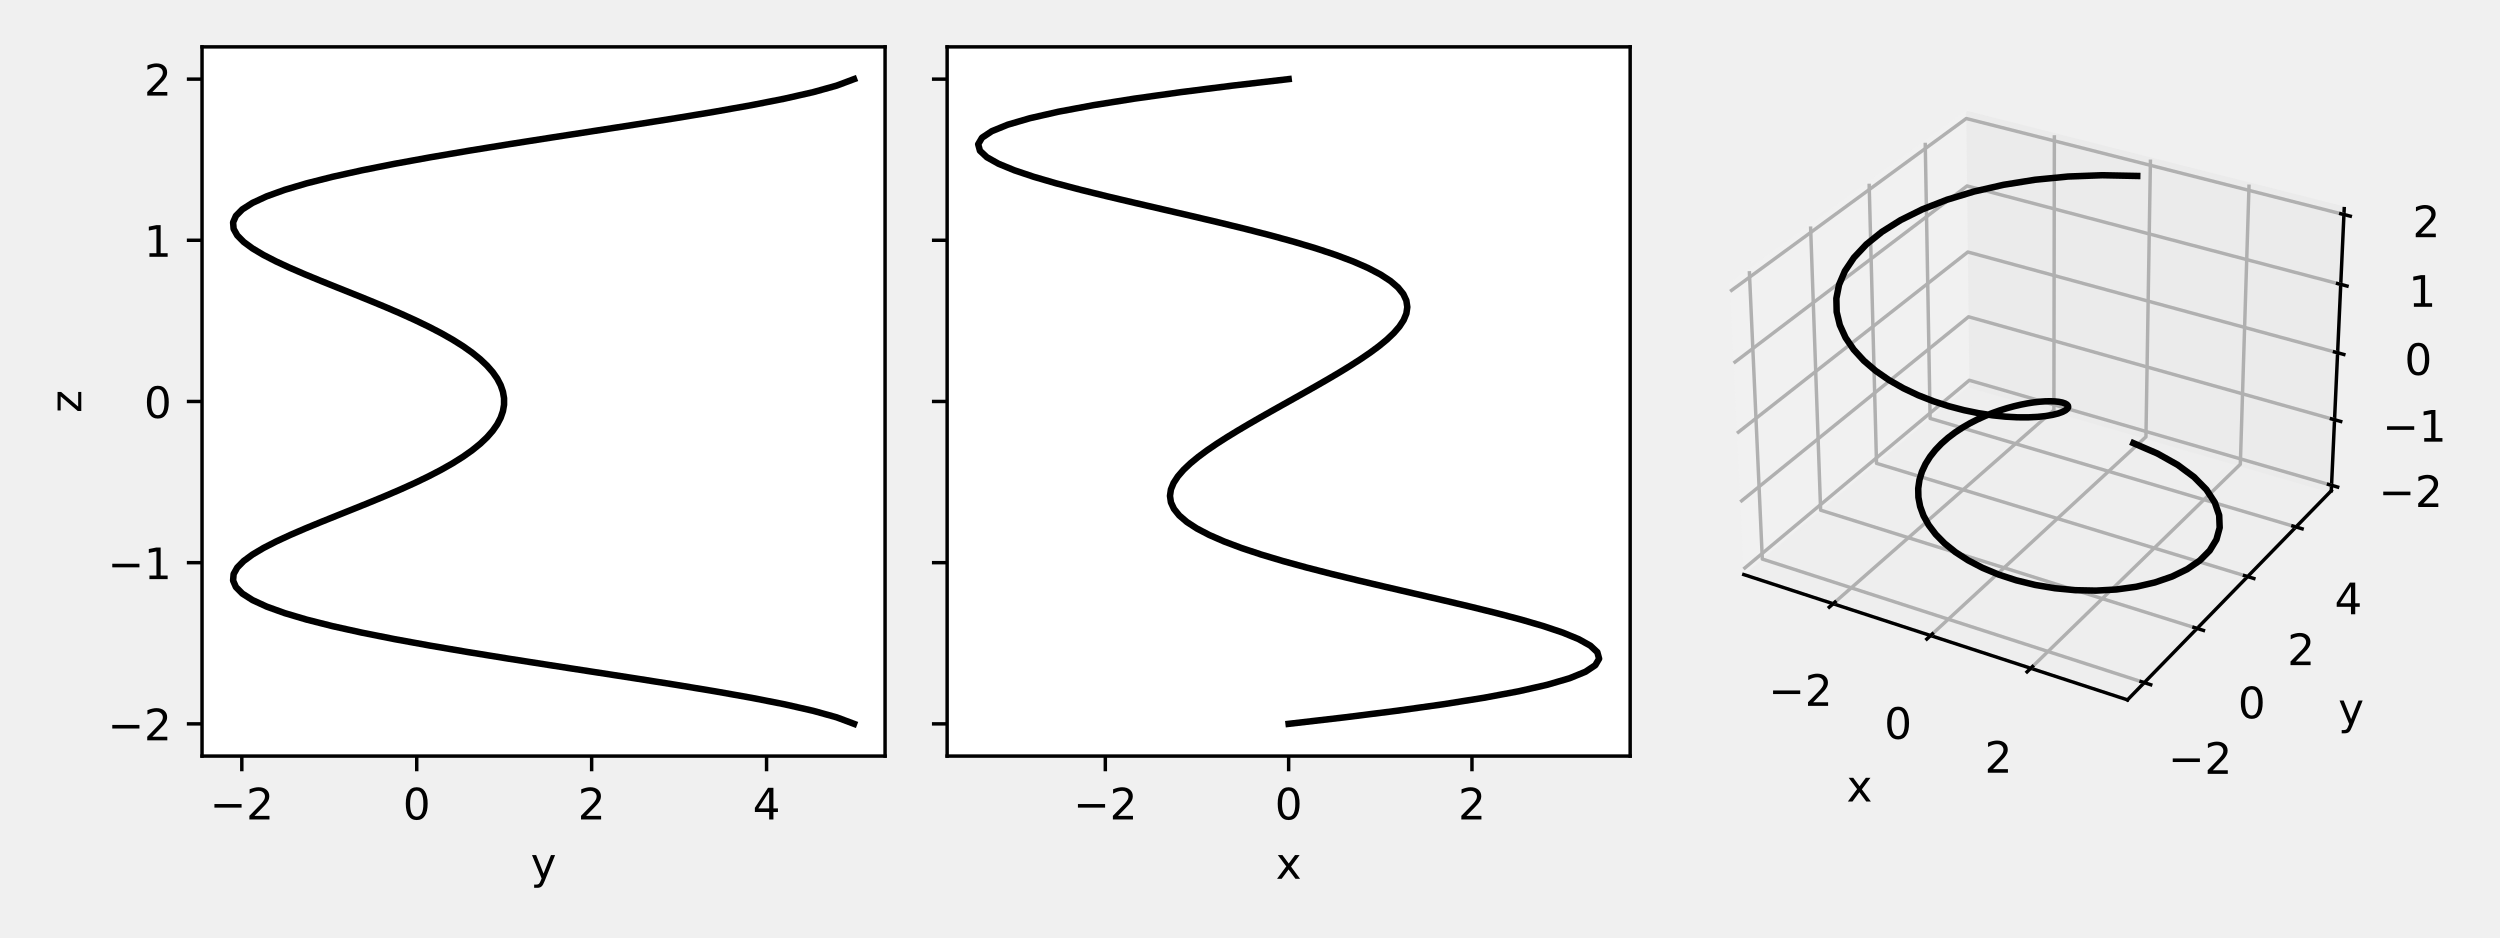
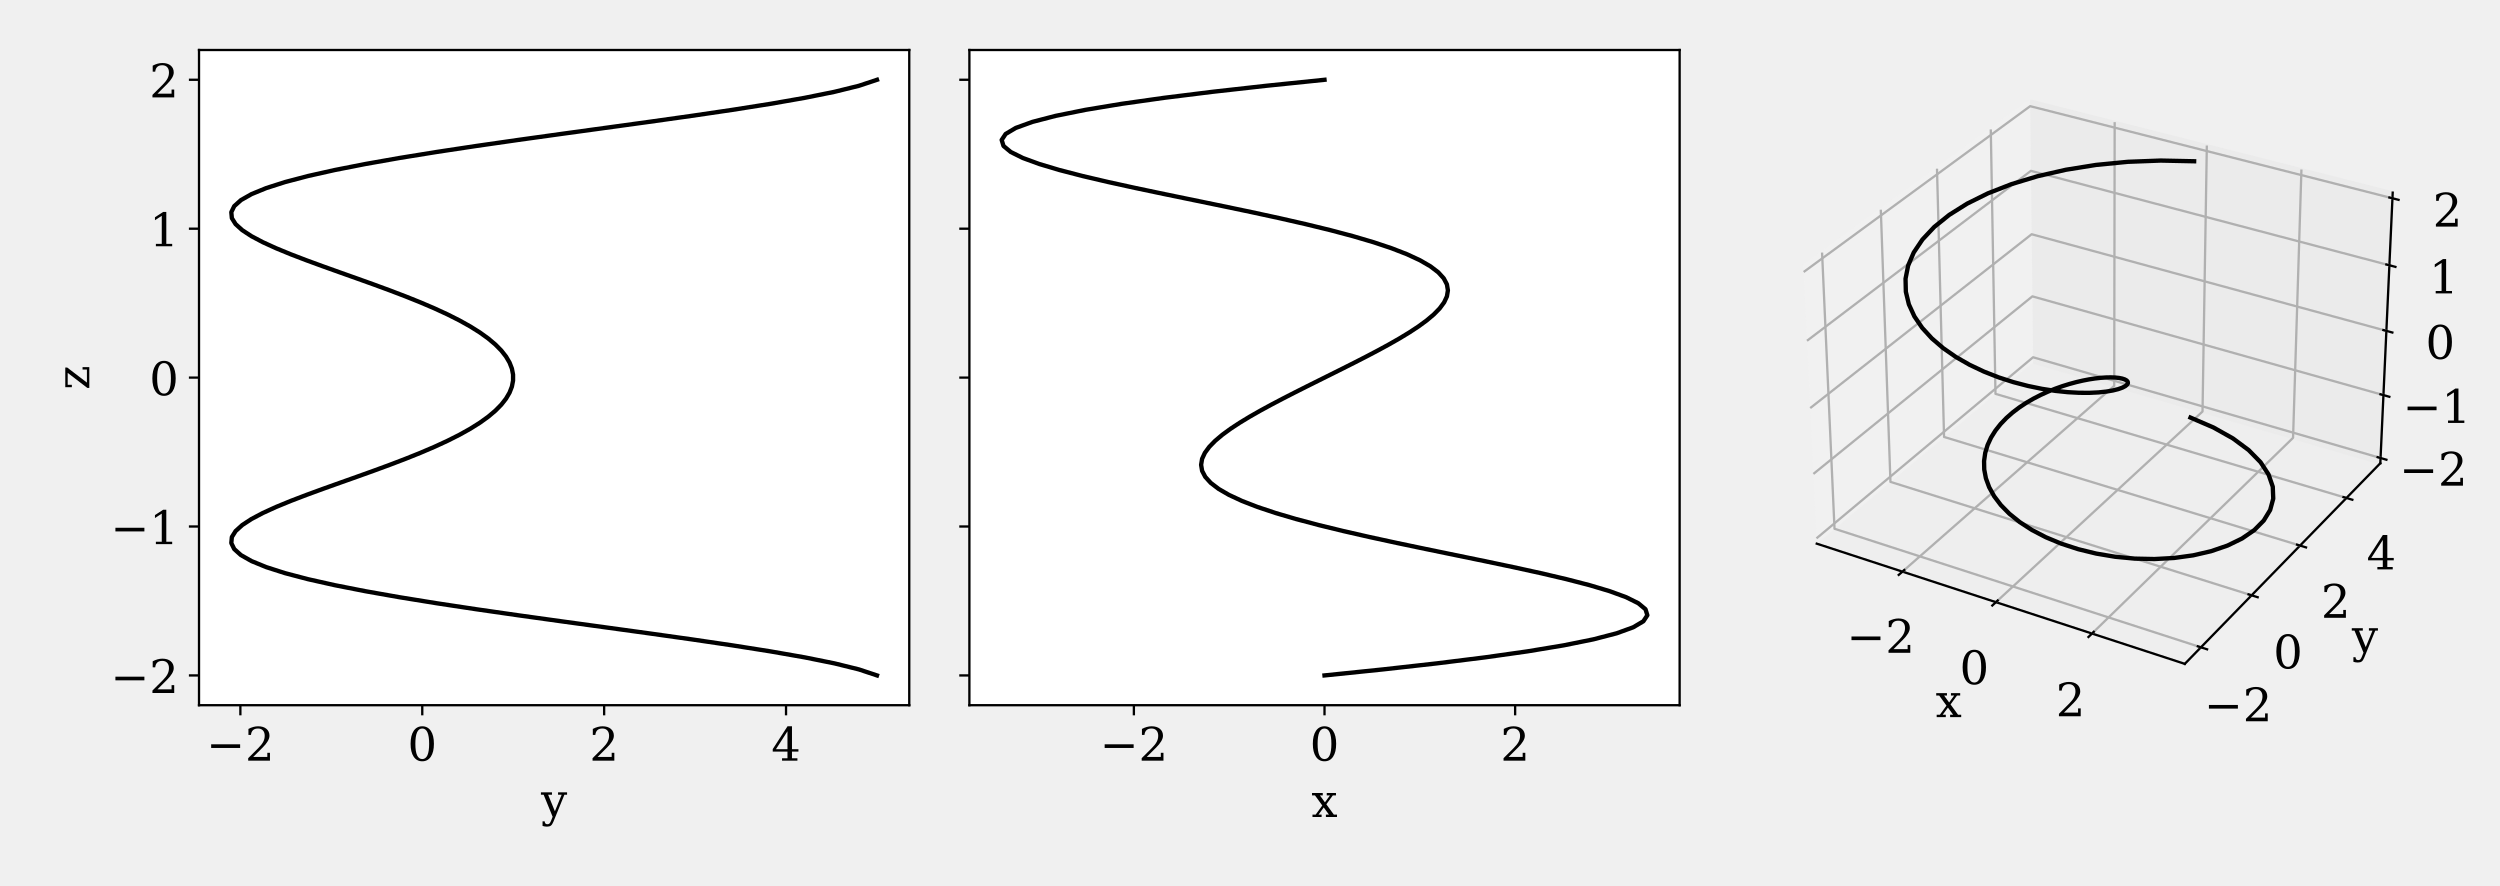
- <svg xmlns="http://www.w3.org/2000/svg" xmlns:xlink="http://www.w3.org/1999/xlink" width="576pt" height="216pt" viewBox="0 0 576 216" version="1.1">
+ <svg xmlns="http://www.w3.org/2000/svg" xmlns:xlink="http://www.w3.org/1999/xlink" height="306pt" version="1.1" viewBox="0 0 864 306" width="864pt">
  <defs>
-     <style type="text/css">*{stroke-linejoin: round; stroke-linecap: butt}</style>
+     <style type="text/css">*{stroke-linecap:butt;stroke-linejoin:round;}</style>
  </defs>
  <g id="figure_1">
    <g id="patch_1">
-       <path d="M 0 216  L 576 216  L 576 0  L 0 0  L 0 216  z " style="fill: none" />
+       <path d="M 0 306  L 864 306  L 864 0  L 0 0  z " style="fill:none;" />
    </g>
    <g id="axes_1">
      <g id="patch_2">
-         <path d="M 46.55 174.2  L 203.919 174.2  L 203.919 10.8  L 46.55 10.8  z " style="fill: #ffffff" />
+         <path d="M 68.78 243.72  L 314.24 243.72  L 314.24 17.28  L 68.78 17.28  z " style="fill:#ffffff;" />
      </g>
      <g id="line2d_1">
-         <path d="M 196.766 166.773  L 192.758 165.272  L 187.36 163.772  L 180.754 162.271  L 173.133 160.771  L 164.697 159.27  L 155.647 157.77  L 146.186 156.27  L 136.508 154.769  L 126.8 153.269  L 117.237 151.768  L 107.981 150.268  L 99.175 148.767  L 90.945 147.267  L 83.397 145.766  L 76.618 144.266  L 70.673 142.765  L 65.607 141.265  L 61.444 139.764  L 58.192 138.264  L 55.838 136.764  L 54.356 135.263  L 53.703 133.763  L 53.827 132.262  L 54.663 130.762  L 56.139 129.261  L 58.18 127.761  L 60.702 126.26  L 63.625 124.76  L 66.865 123.259  L 70.343 121.759  L 73.982 120.258  L 77.711 118.758  L 81.462 117.258  L 85.176 115.757  L 88.802 114.257  L 92.294 112.756  L 95.613 111.256  L 98.73 109.755  L 101.62 108.255  L 104.266 106.754  L 106.654 105.254  L 108.776 103.753  L 110.63 102.253  L 112.213 100.753  L 113.527 99.252  L 114.573 97.752  L 115.354 96.251  L 115.873 94.751  L 116.133 93.25  L 116.133 91.75  L 115.873 90.249  L 115.354 88.749  L 114.573 87.248  L 113.527 85.748  L 112.213 84.247  L 110.63 82.747  L 108.776 81.247  L 106.654 79.746  L 104.266 78.246  L 101.62 76.745  L 98.73 75.245  L 95.613 73.744  L 92.294 72.244  L 88.802 70.743  L 85.176 69.243  L 81.462 67.742  L 77.711 66.242  L 73.982 64.742  L 70.343 63.241  L 66.865 61.741  L 63.625 60.24  L 60.702 58.74  L 58.18 57.239  L 56.139 55.739  L 54.663 54.238  L 53.827 52.738  L 53.703 51.237  L 54.356 49.737  L 55.838 48.236  L 58.192 46.736  L 61.444 45.236  L 65.607 43.735  L 70.673 42.235  L 76.618 40.734  L 83.397 39.234  L 90.945 37.733  L 99.175 36.233  L 107.981 34.732  L 117.237 33.232  L 126.8 31.731  L 136.508 30.231  L 146.186 28.73  L 155.647 27.23  L 164.697 25.73  L 173.133 24.229  L 180.754 22.729  L 187.36 21.228  L 192.758 19.728  L 196.766 18.227  " clip-path="url(#p7dccae5127)" style="fill: none; stroke: #000000; stroke-width: 1.5; stroke-linecap: square" />
+         <path clip-path="url(#pc901265fd2)" d="M 303.083 233.427  L 296.831 231.348  L 288.411 229.269  L 278.107 227.189  L 266.221 225.11  L 253.062 223.031  L 238.947 220.951  L 224.189 218.872  L 209.093 216.793  L 193.951 214.713  L 179.036 212.634  L 164.598 210.555  L 150.862 208.475  L 138.026 206.396  L 126.254 204.317  L 115.68 202.237  L 106.407 200.158  L 98.505 198.079  L 92.012 195.999  L 86.939 193.92  L 83.267 191.84  L 80.955 189.761  L 79.937 187.682  L 80.13 185.602  L 81.434 183.523  L 83.737 181.444  L 86.919 179.364  L 90.854 177.285  L 95.413 175.206  L 100.467 173.126  L 105.892 171.047  L 111.568 168.968  L 117.383 166.888  L 123.234 164.809  L 129.029 162.73  L 134.684 160.65  L 140.13 158.571  L 145.308 156.492  L 150.169 154.412  L 154.677 152.333  L 158.803 150.254  L 162.528 148.174  L 165.839 146.095  L 168.73 144.016  L 171.199 141.936  L 173.248 139.857  L 174.88 137.778  L 176.099 135.698  L 176.909 133.619  L 177.313 131.54  L 177.313 129.46  L 176.909 127.381  L 176.099 125.302  L 174.88 123.222  L 173.248 121.143  L 171.199 119.064  L 168.73 116.984  L 165.839 114.905  L 162.528 112.826  L 158.803 110.746  L 154.677 108.667  L 150.169 106.588  L 145.308 104.508  L 140.13 102.429  L 134.684 100.35  L 129.029 98.27  L 123.234 96.191  L 117.383 94.112  L 111.568 92.032  L 105.892 89.953  L 100.467 87.874  L 95.413 85.794  L 90.854 83.715  L 86.919 81.636  L 83.737 79.556  L 81.434 77.477  L 80.13 75.398  L 79.937 73.318  L 80.955 71.239  L 83.267 69.16  L 86.939 67.08  L 92.012 65.001  L 98.505 62.921  L 106.407 60.842  L 115.68 58.763  L 126.254 56.683  L 138.026 54.604  L 150.862 52.525  L 164.598 50.445  L 179.036 48.366  L 193.951 46.287  L 209.093 44.207  L 224.189 42.128  L 238.947 40.049  L 253.062 37.969  L 266.221 35.89  L 278.107 33.811  L 288.411 31.731  L 296.831 29.652  L 303.083 27.573  " style="fill:none;stroke:#000000;stroke-linecap:square;stroke-width:1.5;" />
      </g>
      <g id="matplotlib.axis_1">
        <g id="xtick_1">
          <g id="line2d_2">
            <defs>
-               <path id="m8e18925210" d="M 0 0  L 0 3.5  " style="stroke: #000000; stroke-width: 0.8" />
+               <path d="M 0 0  L 0 3.5  " id="me81bb137e7" style="stroke:#000000;stroke-width:0.8;" />
            </defs>
            <g>
-               <use xlink:href="#m8e18925210" x="55.714" y="174.2" style="stroke: #000000; stroke-width: 0.8" />
+               <use style="stroke:#000000;stroke-width:0.8;" x="83.074" xlink:href="#me81bb137e7" y="243.72" />
            </g>
          </g>
          <g id="text_1">
-             <g transform="translate(48.34318 188.7984)scale(0.1 -0.1)">
+             <g transform="translate(71.28043 262.8775)scale(0.16 -0.16)">
              <defs>
-                 <path id="DejaVuSans-2212" d="M 678 2272  L 4684 2272  L 4684 1741  L 678 1741  L 678 2272  z " transform="scale(0.015625)" />
-                 <path id="DejaVuSans-32" d="M 1228 531  L 3431 531  L 3431 0  L 469 0  L 469 531  Q 828 903 1448 1529  Q 2069 2156 2228 2338  Q 2531 2678 2651 2914  Q 2772 3150 2772 3378  Q 2772 3750 2511 3984  Q 2250 4219 1831 4219  Q 1534 4219 1204 4116  Q 875 4013 500 3803  L 500 4441  Q 881 4594 1212 4672  Q 1544 4750 1819 4750  Q 2544 4750 2975 4387  Q 3406 4025 3406 3419  Q 3406 3131 3298 2873  Q 3191 2616 2906 2266  Q 2828 2175 2409 1742  Q 1991 1309 1228 531  z " transform="scale(0.015625)" />
+                 <path d="M 678 2259  L 4684 2259  L 4684 1753  L 678 1753  L 678 2259  z " id="DejaVuSerif-2212" transform="scale(0.015625)" />
+                 <path d="M 819 3553  L 469 3553  L 469 4384  Q 803 4563 1142 4656  Q 1481 4750 1806 4750  Q 2534 4750 2956 4397  Q 3378 4044 3378 3438  Q 3378 2753 2422 1800  Q 2347 1728 2309 1691  L 1131 513  L 3078 513  L 3078 1088  L 3444 1088  L 3444 0  L 434 0  L 434 341  L 1850 1753  Q 2319 2222 2519 2614  Q 2719 3006 2719 3438  Q 2719 3909 2473 4175  Q 2228 4441 1797 4441  Q 1350 4441 1106 4219  Q 863 3997 819 3553  z " id="DejaVuSerif-32" transform="scale(0.015625)" />
              </defs>
-               <use xlink:href="#DejaVuSans-2212" />
-               <use xlink:href="#DejaVuSans-32" x="83.789" />
+               <use xlink:href="#DejaVuSerif-2212" />
+               <use x="83.789" xlink:href="#DejaVuSerif-32" />
            </g>
          </g>
        </g>
        <g id="xtick_2">
          <g id="line2d_3">
            <g>
-               <use xlink:href="#m8e18925210" x="96.015" y="174.2" style="stroke: #000000; stroke-width: 0.8" />
+               <use style="stroke:#000000;stroke-width:0.8;" x="145.934" xlink:href="#me81bb137e7" y="243.72" />
            </g>
          </g>
          <g id="text_2">
-             <g transform="translate(92.83347 188.7984)scale(0.1 -0.1)">
+             <g transform="translate(140.8438 262.8775)scale(0.16 -0.16)">
              <defs>
-                 <path id="DejaVuSans-30" d="M 2034 4250  Q 1547 4250 1301 3770  Q 1056 3291 1056 2328  Q 1056 1369 1301 889  Q 1547 409 2034 409  Q 2525 409 2770 889  Q 3016 1369 3016 2328  Q 3016 3291 2770 3770  Q 2525 4250 2034 4250  z M 2034 4750  Q 2819 4750 3233 4129  Q 3647 3509 3647 2328  Q 3647 1150 3233 529  Q 2819 -91 2034 -91  Q 1250 -91 836 529  Q 422 1150 422 2328  Q 422 3509 836 4129  Q 1250 4750 2034 4750  z " transform="scale(0.015625)" />
+                 <path d="M 2034 219  Q 2513 219 2750 744  Q 2988 1269 2988 2328  Q 2988 3391 2750 3916  Q 2513 4441 2034 4441  Q 1556 4441 1318 3916  Q 1081 3391 1081 2328  Q 1081 1269 1318 744  Q 1556 219 2034 219  z M 2034 -91  Q 1275 -91 848 546  Q 422 1184 422 2328  Q 422 3475 848 4112  Q 1275 4750 2034 4750  Q 2797 4750 3222 4112  Q 3647 3475 3647 2328  Q 3647 1184 3222 546  Q 2797 -91 2034 -91  z " id="DejaVuSerif-30" transform="scale(0.015625)" />
              </defs>
-               <use xlink:href="#DejaVuSans-30" />
+               <use xlink:href="#DejaVuSerif-30" />
            </g>
          </g>
        </g>
        <g id="xtick_3">
          <g id="line2d_4">
            <g>
-               <use xlink:href="#m8e18925210" x="136.315" y="174.2" style="stroke: #000000; stroke-width: 0.8" />
+               <use style="stroke:#000000;stroke-width:0.8;" x="208.793" xlink:href="#me81bb137e7" y="243.72" />
            </g>
          </g>
          <g id="text_3">
-             <g transform="translate(133.1339 188.7984)scale(0.1 -0.1)">
-               <use xlink:href="#DejaVuSans-32" />
+             <g transform="translate(203.7034 262.8775)scale(0.16 -0.16)">
+               <use xlink:href="#DejaVuSerif-32" />
            </g>
          </g>
        </g>
        <g id="xtick_4">
          <g id="line2d_5">
            <g>
-               <use xlink:href="#m8e18925210" x="176.616" y="174.2" style="stroke: #000000; stroke-width: 0.8" />
+               <use style="stroke:#000000;stroke-width:0.8;" x="271.653" xlink:href="#me81bb137e7" y="243.72" />
            </g>
          </g>
          <g id="text_4">
-             <g transform="translate(173.4344 188.7984)scale(0.1 -0.1)">
+             <g transform="translate(266.5629 262.8775)scale(0.16 -0.16)">
              <defs>
-                 <path id="DejaVuSans-34" d="M 2419 4116  L 825 1625  L 2419 1625  L 2419 4116  z M 2253 4666  L 3047 4666  L 3047 1625  L 3713 1625  L 3713 1100  L 3047 1100  L 3047 0  L 2419 0  L 2419 1100  L 313 1100  L 313 1709  L 2253 4666  z " transform="scale(0.015625)" />
+                 <path d="M 2234 1581  L 2234 4063  L 641 1581  L 2234 1581  z M 3609 0  L 1484 0  L 1484 331  L 2234 331  L 2234 1247  L 197 1247  L 197 1588  L 2241 4750  L 2859 4750  L 2859 1581  L 3750 1581  L 3750 1247  L 2859 1247  L 2859 331  L 3609 331  L 3609 0  z " id="DejaVuSerif-34" transform="scale(0.015625)" />
              </defs>
-               <use xlink:href="#DejaVuSans-34" />
+               <use xlink:href="#DejaVuSerif-34" />
            </g>
          </g>
        </g>
        <g id="text_5">
-           <g transform="translate(122.2751 202.4766)scale(0.1 -0.1)">
+           <g transform="translate(186.99 282.135)scale(0.16 -0.16)">
            <defs>
-               <path id="DejaVuSans-79" d="M 2059 -325  Q 1816 -950 1584 -1140  Q 1353 -1331 966 -1331  L 506 -1331  L 506 -850  L 844 -850  Q 1081 -850 1212 -737  Q 1344 -625 1503 -206  L 1606 56  L 191 3500  L 800 3500  L 1894 763  L 2988 3500  L 3597 3500  L 2059 -325  z " transform="scale(0.015625)" />
+               <path d="M 1381 -609  L 1600 -56  L 359 2988  L -19 2988  L -19 3322  L 1509 3322  L 1509 2988  L 978 2988  L 1913 703  L 2847 2988  L 2350 2988  L 2350 3322  L 3597 3322  L 3597 2988  L 3225 2988  L 1703 -750  Q 1547 -1138 1356 -1280  Q 1166 -1422 819 -1422  Q 672 -1422 517 -1397  Q 363 -1372 206 -1325  L 206 -691  L 500 -691  Q 519 -903 608 -995  Q 697 -1088 884 -1088  Q 1056 -1088 1161 -992  Q 1266 -897 1381 -609  z " id="DejaVuSerif-79" transform="scale(0.015625)" />
            </defs>
-             <use xlink:href="#DejaVuSans-79" />
+             <use xlink:href="#DejaVuSerif-79" />
          </g>
        </g>
      </g>
      <g id="matplotlib.axis_2">
        <g id="ytick_1">
          <g id="line2d_6">
            <defs>
-               <path id="m4cf9484a4c" d="M 0 0  L -3.5 0  " style="stroke: #000000; stroke-width: 0.8" />
+               <path d="M 0 0  L -3.5 0  " id="m9a6c129815" style="stroke:#000000;stroke-width:0.8;" />
            </defs>
            <g>
-               <use xlink:href="#m4cf9484a4c" x="46.55" y="166.773" style="stroke: #000000; stroke-width: 0.8" />
+               <use style="stroke:#000000;stroke-width:0.8;" x="68.78" xlink:href="#m9a6c129815" y="233.427" />
            </g>
          </g>
          <g id="text_6">
-             <g transform="translate(24.80781 170.5719)scale(0.1 -0.1)">
-               <use xlink:href="#DejaVuSans-2212" />
-               <use xlink:href="#DejaVuSans-32" x="83.789" />
+             <g transform="translate(38.1925 239.506)scale(0.16 -0.16)">
+               <use xlink:href="#DejaVuSerif-2212" />
+               <use x="83.789" xlink:href="#DejaVuSerif-32" />
            </g>
          </g>
        </g>
        <g id="ytick_2">
          <g id="line2d_7">
            <g>
-               <use xlink:href="#m4cf9484a4c" x="46.55" y="129.636" style="stroke: #000000; stroke-width: 0.8" />
+               <use style="stroke:#000000;stroke-width:0.8;" x="68.78" xlink:href="#m9a6c129815" y="181.964" />
            </g>
          </g>
          <g id="text_7">
-             <g transform="translate(24.80781 133.4356)scale(0.1 -0.1)">
+             <g transform="translate(38.1925 188.0424)scale(0.16 -0.16)">
              <defs>
-                 <path id="DejaVuSans-31" d="M 794 531  L 1825 531  L 1825 4091  L 703 3866  L 703 4441  L 1819 4666  L 2450 4666  L 2450 531  L 3481 531  L 3481 0  L 794 0  L 794 531  z " transform="scale(0.015625)" />
+                 <path d="M 909 0  L 909 331  L 1722 331  L 1722 4213  L 781 3603  L 781 4013  L 1919 4750  L 2350 4750  L 2350 331  L 3163 331  L 3163 0  L 909 0  z " id="DejaVuSerif-31" transform="scale(0.015625)" />
              </defs>
-               <use xlink:href="#DejaVuSans-2212" />
-               <use xlink:href="#DejaVuSans-31" x="83.789" />
+               <use xlink:href="#DejaVuSerif-2212" />
+               <use x="83.789" xlink:href="#DejaVuSerif-31" />
            </g>
          </g>
        </g>
        <g id="ytick_3">
          <g id="line2d_8">
            <g>
-               <use xlink:href="#m4cf9484a4c" x="46.55" y="92.5" style="stroke: #000000; stroke-width: 0.8" />
+               <use style="stroke:#000000;stroke-width:0.8;" x="68.78" xlink:href="#m9a6c129815" y="130.5" />
            </g>
          </g>
          <g id="text_8">
-             <g transform="translate(33.1875 96.29922)scale(0.1 -0.1)">
-               <use xlink:href="#DejaVuSans-30" />
+             <g transform="translate(51.6 136.5788)scale(0.16 -0.16)">
+               <use xlink:href="#DejaVuSerif-30" />
            </g>
          </g>
        </g>
        <g id="ytick_4">
          <g id="line2d_9">
            <g>
-               <use xlink:href="#m4cf9484a4c" x="46.55" y="55.364" style="stroke: #000000; stroke-width: 0.8" />
+               <use style="stroke:#000000;stroke-width:0.8;" x="68.78" xlink:href="#m9a6c129815" y="79.036" />
            </g>
          </g>
          <g id="text_9">
-             <g transform="translate(33.1875 59.16286)scale(0.1 -0.1)">
-               <use xlink:href="#DejaVuSans-31" />
+             <g transform="translate(51.6 85.11511)scale(0.16 -0.16)">
+               <use xlink:href="#DejaVuSerif-31" />
            </g>
          </g>
        </g>
        <g id="ytick_5">
          <g id="line2d_10">
            <g>
-               <use xlink:href="#m4cf9484a4c" x="46.55" y="18.227" style="stroke: #000000; stroke-width: 0.8" />
+               <use style="stroke:#000000;stroke-width:0.8;" x="68.78" xlink:href="#m9a6c129815" y="27.573" />
            </g>
          </g>
          <g id="text_10">
-             <g transform="translate(33.1875 22.02649)scale(0.1 -0.1)">
-               <use xlink:href="#DejaVuSans-32" />
+             <g transform="translate(51.6 33.65148)scale(0.16 -0.16)">
+               <use xlink:href="#DejaVuSerif-32" />
            </g>
          </g>
        </g>
        <g id="text_11">
-           <g transform="translate(18.72812 95.12422)rotate(-90)scale(0.1 -0.1)">
+           <g transform="translate(30.865 134.715)rotate(-90)scale(0.16 -0.16)">
            <defs>
-               <path id="DejaVuSans-7a" d="M 353 3500  L 3084 3500  L 3084 2975  L 922 459  L 3084 459  L 3084 0  L 275 0  L 275 525  L 2438 3041  L 353 3041  L 353 3500  z " transform="scale(0.015625)" />
+               <path d="M 256 0  L 256 269  L 2338 2988  L 691 2988  L 691 2413  L 359 2413  L 359 3322  L 3078 3322  L 3078 3053  L 997 331  L 2803 331  L 2803 934  L 3138 934  L 3138 0  L 256 0  z " id="DejaVuSerif-7a" transform="scale(0.015625)" />
            </defs>
-             <use xlink:href="#DejaVuSans-7a" />
+             <use xlink:href="#DejaVuSerif-7a" />
          </g>
        </g>
      </g>
      <g id="patch_3">
-         <path d="M 46.55 174.2  L 46.55 10.8  " style="fill: none; stroke: #000000; stroke-width: 0.8; stroke-linejoin: miter; stroke-linecap: square" />
+         <path d="M 68.78 243.72  L 68.78 17.28  " style="fill:none;stroke:#000000;stroke-linecap:square;stroke-linejoin:miter;stroke-width:0.8;" />
      </g>
      <g id="patch_4">
-         <path d="M 203.919 174.2  L 203.919 10.8  " style="fill: none; stroke: #000000; stroke-width: 0.8; stroke-linejoin: miter; stroke-linecap: square" />
+         <path d="M 314.24 243.72  L 314.24 17.28  " style="fill:none;stroke:#000000;stroke-linecap:square;stroke-linejoin:miter;stroke-width:0.8;" />
      </g>
      <g id="patch_5">
-         <path d="M 46.55 174.2  L 203.919 174.2  " style="fill: none; stroke: #000000; stroke-width: 0.8; stroke-linejoin: miter; stroke-linecap: square" />
+         <path d="M 68.78 243.72  L 314.24 243.72  " style="fill:none;stroke:#000000;stroke-linecap:square;stroke-linejoin:miter;stroke-width:0.8;" />
      </g>
      <g id="patch_6">
-         <path d="M 46.55 10.8  L 203.919 10.8  " style="fill: none; stroke: #000000; stroke-width: 0.8; stroke-linejoin: miter; stroke-linecap: square" />
+         <path d="M 68.78 17.28  L 314.24 17.28  " style="fill:none;stroke:#000000;stroke-linecap:square;stroke-linejoin:miter;stroke-width:0.8;" />
      </g>
    </g>
    <g id="axes_2">
      <g id="patch_7">
-         <path d="M 218.219 174.2  L 375.588 174.2  L 375.588 10.8  L 218.219 10.8  z " style="fill: #ffffff" />
+         <path d="M 335.02 243.72  L 580.48 243.72  L 580.48 17.28  L 335.02 17.28  z " style="fill:#ffffff;" />
      </g>
      <g id="line2d_11">
-         <path d="M 296.903 166.773  L 309.843 165.272  L 321.743 163.772  L 332.458 162.271  L 341.873 160.771  L 349.903 159.27  L 356.496 157.77  L 361.627 156.27  L 365.302 154.769  L 367.552 153.269  L 368.435 151.768  L 368.027 150.268  L 366.425 148.767  L 363.742 147.267  L 360.102 145.766  L 355.639 144.266  L 350.492 142.765  L 344.804 141.265  L 338.717 139.764  L 332.369 138.264  L 325.892 136.764  L 319.412 135.263  L 313.044 133.763  L 306.89 132.262  L 301.042 130.762  L 295.577 129.261  L 290.558 127.761  L 286.036 126.26  L 282.047 124.76  L 278.613 123.259  L 275.745 121.759  L 273.443 120.258  L 271.696 118.758  L 270.486 117.258  L 269.785 115.757  L 269.562 114.257  L 269.781 112.756  L 270.401 111.256  L 271.384 109.755  L 272.686 108.255  L 274.269 106.754  L 276.093 105.254  L 278.121 103.753  L 280.32 102.253  L 282.658 100.753  L 285.108 99.252  L 287.645 97.752  L 290.247 96.251  L 292.892 94.751  L 295.564 93.25  L 298.243 91.75  L 300.915 90.249  L 303.56 88.749  L 306.162 87.248  L 308.699 85.748  L 311.149 84.247  L 313.487 82.747  L 315.686 81.247  L 317.714 79.746  L 319.538 78.246  L 321.121 76.745  L 322.423 75.245  L 323.406 73.744  L 324.026 72.244  L 324.245 70.743  L 324.022 69.243  L 323.321 67.742  L 322.111 66.242  L 320.364 64.742  L 318.062 63.241  L 315.194 61.741  L 311.76 60.24  L 307.77 58.74  L 303.248 57.239  L 298.23 55.739  L 292.765 54.238  L 286.917 52.738  L 280.763 51.237  L 274.395 49.737  L 267.915 48.236  L 261.438 46.736  L 255.09 45.236  L 249.003 43.735  L 243.315 42.235  L 238.168 40.734  L 233.705 39.234  L 230.065 37.733  L 227.382 36.233  L 225.78 34.732  L 225.372 33.232  L 226.254 31.731  L 228.505 30.231  L 232.18 28.73  L 237.311 27.23  L 243.904 25.73  L 251.934 24.229  L 261.349 22.729  L 272.064 21.228  L 283.964 19.728  L 296.903 18.227  " clip-path="url(#p9b8c7cf8fd)" style="fill: none; stroke: #000000; stroke-width: 1.5; stroke-linecap: square" />
+         <path clip-path="url(#p45c113607c)" d="M 457.75 233.427  L 477.933 231.348  L 496.494 229.269  L 513.207 227.189  L 527.892 225.11  L 540.418 223.031  L 550.7 220.951  L 558.704 218.872  L 564.436 216.793  L 567.946 214.713  L 569.323 212.634  L 568.686 210.555  L 566.188 208.475  L 562.003 206.396  L 556.325 204.317  L 549.364 202.237  L 541.336 200.158  L 532.465 198.079  L 522.97 195.999  L 513.068 193.92  L 502.966 191.84  L 492.859 189.761  L 482.925 187.682  L 473.327 185.602  L 464.205 183.523  L 455.681 181.444  L 447.853 179.364  L 440.8 177.285  L 434.577 175.206  L 429.221 173.126  L 424.748 171.047  L 421.157 168.968  L 418.432 166.888  L 416.544 164.809  L 415.451 162.73  L 415.103 160.65  L 415.444 158.571  L 416.413 156.492  L 417.945 154.412  L 419.977 152.333  L 422.445 150.254  L 425.29 148.174  L 428.454 146.095  L 431.883 144.016  L 435.531 141.936  L 439.352 139.857  L 443.309 137.778  L 447.367 135.698  L 451.493 133.619  L 455.66 131.54  L 459.84 129.46  L 464.007 127.381  L 468.133 125.302  L 472.191 123.222  L 476.148 121.143  L 479.969 119.064  L 483.617 116.984  L 487.046 114.905  L 490.21 112.826  L 493.055 110.746  L 495.523 108.667  L 497.555 106.588  L 499.087 104.508  L 500.056 102.429  L 500.397 100.35  L 500.049 98.27  L 498.956 96.191  L 497.068 94.112  L 494.343 92.032  L 490.752 89.953  L 486.279 87.874  L 480.923 85.794  L 474.7 83.715  L 467.647 81.636  L 459.819 79.556  L 451.295 77.477  L 442.173 75.398  L 432.575 73.318  L 422.641 71.239  L 412.534 69.16  L 402.432 67.08  L 392.53 65.001  L 383.035 62.921  L 374.164 60.842  L 366.136 58.763  L 359.175 56.683  L 353.497 54.604  L 349.312 52.525  L 346.814 50.445  L 346.177 48.366  L 347.554 46.287  L 351.064 44.207  L 356.796 42.128  L 364.8 40.049  L 375.082 37.969  L 387.608 35.89  L 402.293 33.811  L 419.006 31.731  L 437.567 29.652  L 457.75 27.573  " style="fill:none;stroke:#000000;stroke-linecap:square;stroke-width:1.5;" />
      </g>
      <g id="matplotlib.axis_3">
        <g id="xtick_5">
          <g id="line2d_12">
            <g>
-               <use xlink:href="#m8e18925210" x="254.666" y="174.2" style="stroke: #000000; stroke-width: 0.8" />
+               <use style="stroke:#000000;stroke-width:0.8;" x="391.869" xlink:href="#me81bb137e7" y="243.72" />
            </g>
          </g>
          <g id="text_12">
-             <g transform="translate(247.2951 188.7984)scale(0.1 -0.1)">
-               <use xlink:href="#DejaVuSans-2212" />
-               <use xlink:href="#DejaVuSans-32" x="83.789" />
+             <g transform="translate(380.0757 262.8775)scale(0.16 -0.16)">
+               <use xlink:href="#DejaVuSerif-2212" />
+               <use x="83.789" xlink:href="#DejaVuSerif-32" />
            </g>
          </g>
        </g>
        <g id="xtick_6">
          <g id="line2d_13">
            <g>
-               <use xlink:href="#m8e18925210" x="296.903" y="174.2" style="stroke: #000000; stroke-width: 0.8" />
+               <use style="stroke:#000000;stroke-width:0.8;" x="457.75" xlink:href="#me81bb137e7" y="243.72" />
            </g>
          </g>
          <g id="text_13">
-             <g transform="translate(293.7222 188.7984)scale(0.1 -0.1)">
-               <use xlink:href="#DejaVuSans-30" />
+             <g transform="translate(452.66 262.8775)scale(0.16 -0.16)">
+               <use xlink:href="#DejaVuSerif-30" />
            </g>
          </g>
        </g>
        <g id="xtick_7">
          <g id="line2d_14">
            <g>
-               <use xlink:href="#m8e18925210" x="339.141" y="174.2" style="stroke: #000000; stroke-width: 0.8" />
+               <use style="stroke:#000000;stroke-width:0.8;" x="523.631" xlink:href="#me81bb137e7" y="243.72" />
            </g>
          </g>
          <g id="text_14">
-             <g transform="translate(335.9595 188.7984)scale(0.1 -0.1)">
-               <use xlink:href="#DejaVuSans-32" />
+             <g transform="translate(518.5406 262.8775)scale(0.16 -0.16)">
+               <use xlink:href="#DejaVuSerif-32" />
            </g>
          </g>
        </g>
        <g id="text_15">
-           <g transform="translate(293.9441 202.4766)scale(0.1 -0.1)">
+           <g transform="translate(453.2387 282.3625)scale(0.16 -0.16)">
            <defs>
-               <path id="DejaVuSans-78" d="M 3513 3500  L 2247 1797  L 3578 0  L 2900 0  L 1881 1375  L 863 0  L 184 0  L 1544 1831  L 300 3500  L 978 3500  L 1906 2253  L 2834 3500  L 3513 3500  z " transform="scale(0.015625)" />
+               <path d="M 1863 2028  L 2559 2988  L 2113 2988  L 2113 3322  L 3391 3322  L 3391 2988  L 2950 2988  L 2059 1759  L 3097 331  L 3531 331  L 3531 0  L 1997 0  L 1997 331  L 2419 331  L 1697 1325  L 972 331  L 1403 331  L 1403 0  L 141 0  L 141 331  L 581 331  L 1497 1594  L 488 2988  L 78 2988  L 78 3322  L 1563 3322  L 1563 2988  L 1166 2988  L 1863 2028  z " id="DejaVuSerif-78" transform="scale(0.015625)" />
            </defs>
-             <use xlink:href="#DejaVuSans-78" />
+             <use xlink:href="#DejaVuSerif-78" />
          </g>
        </g>
      </g>
      <g id="matplotlib.axis_4">
        <g id="ytick_6">
          <g id="line2d_15">
            <g>
-               <use xlink:href="#m4cf9484a4c" x="218.219" y="166.773" style="stroke: #000000; stroke-width: 0.8" />
+               <use style="stroke:#000000;stroke-width:0.8;" x="335.02" xlink:href="#m9a6c129815" y="233.427" />
            </g>
          </g>
        </g>
        <g id="ytick_7">
          <g id="line2d_16">
            <g>
-               <use xlink:href="#m4cf9484a4c" x="218.219" y="129.636" style="stroke: #000000; stroke-width: 0.8" />
+               <use style="stroke:#000000;stroke-width:0.8;" x="335.02" xlink:href="#m9a6c129815" y="181.964" />
            </g>
          </g>
        </g>
        <g id="ytick_8">
          <g id="line2d_17">
            <g>
-               <use xlink:href="#m4cf9484a4c" x="218.219" y="92.5" style="stroke: #000000; stroke-width: 0.8" />
+               <use style="stroke:#000000;stroke-width:0.8;" x="335.02" xlink:href="#m9a6c129815" y="130.5" />
            </g>
          </g>
        </g>
        <g id="ytick_9">
          <g id="line2d_18">
            <g>
-               <use xlink:href="#m4cf9484a4c" x="218.219" y="55.364" style="stroke: #000000; stroke-width: 0.8" />
+               <use style="stroke:#000000;stroke-width:0.8;" x="335.02" xlink:href="#m9a6c129815" y="79.036" />
            </g>
          </g>
        </g>
        <g id="ytick_10">
          <g id="line2d_19">
            <g>
-               <use xlink:href="#m4cf9484a4c" x="218.219" y="18.227" style="stroke: #000000; stroke-width: 0.8" />
+               <use style="stroke:#000000;stroke-width:0.8;" x="335.02" xlink:href="#m9a6c129815" y="27.573" />
            </g>
          </g>
        </g>
      </g>
      <g id="patch_8">
-         <path d="M 218.219 174.2  L 218.219 10.8  " style="fill: none; stroke: #000000; stroke-width: 0.8; stroke-linejoin: miter; stroke-linecap: square" />
+         <path d="M 335.02 243.72  L 335.02 17.28  " style="fill:none;stroke:#000000;stroke-linecap:square;stroke-linejoin:miter;stroke-width:0.8;" />
      </g>
      <g id="patch_9">
-         <path d="M 375.588 174.2  L 375.588 10.8  " style="fill: none; stroke: #000000; stroke-width: 0.8; stroke-linejoin: miter; stroke-linecap: square" />
+         <path d="M 580.48 243.72  L 580.48 17.28  " style="fill:none;stroke:#000000;stroke-linecap:square;stroke-linejoin:miter;stroke-width:0.8;" />
      </g>
      <g id="patch_10">
-         <path d="M 218.219 174.2  L 375.588 174.2  " style="fill: none; stroke: #000000; stroke-width: 0.8; stroke-linejoin: miter; stroke-linecap: square" />
+         <path d="M 335.02 243.72  L 580.48 243.72  " style="fill:none;stroke:#000000;stroke-linecap:square;stroke-linejoin:miter;stroke-width:0.8;" />
      </g>
      <g id="patch_11">
-         <path d="M 218.219 10.8  L 375.588 10.8  " style="fill: none; stroke: #000000; stroke-width: 0.8; stroke-linejoin: miter; stroke-linecap: square" />
+         <path d="M 335.02 17.28  L 580.48 17.28  " style="fill:none;stroke:#000000;stroke-linecap:square;stroke-linejoin:miter;stroke-width:0.8;" />
      </g>
    </g>
    <g id="patch_12">
-       <path d="M 389.888 171.184  L 547.257 171.184  L 547.257 13.816  L 389.888 13.816  L 389.888 171.184  z " style="fill: none; opacity: 0" />
+       <path d="M 610.77 243.72  L 837.21 243.72  L 837.21 17.28  L 610.77 17.28  z " style="fill:none;opacity:0;" />
    </g>
    <g id="pane3d_1">
      <g id="patch_13">
-         <path d="M 401.77 132.382  L 453.739 88.821  L 453.016 25.999  L 398.561 65.738  " style="fill: #f2f2f2; opacity: 0.5; stroke: #f2f2f2; stroke-linejoin: miter" />
+         <path d="M 627.868 187.887  L 702.646 125.207  L 701.606 34.811  L 623.25 91.992  " style="fill:#f2f2f2;opacity:0.5;stroke:#f2f2f2;stroke-linejoin:miter;" />
      </g>
    </g>
    <g id="pane3d_2">
      <g id="patch_14">
-         <path d="M 453.739 88.821  L 537.129 113.06  L 540.105 48.073  L 453.016 25.999  " style="fill: #e6e6e6; opacity: 0.5; stroke: #e6e6e6; stroke-linejoin: miter" />
+         <path d="M 702.646 125.207  L 822.637 160.084  L 826.92 66.574  L 701.606 34.811  " style="fill:#e6e6e6;opacity:0.5;stroke:#e6e6e6;stroke-linejoin:miter;" />
      </g>
    </g>
    <g id="pane3d_3">
      <g id="patch_15">
-         <path d="M 401.77 132.382  L 490.169 161.253  L 537.129 113.06  L 453.739 88.821  " style="fill: #ececec; opacity: 0.5; stroke: #ececec; stroke-linejoin: miter" />
+         <path d="M 627.868 187.887  L 755.065 229.43  L 822.637 160.084  L 702.646 125.207  " style="fill:#ececec;opacity:0.5;stroke:#ececec;stroke-linejoin:miter;" />
      </g>
    </g>
    <g id="axis3d_1">
      <g id="line2d_20">
-         <path d="M 401.77 132.382  L 490.169 161.253  " style="fill: none; stroke: #000000; stroke-width: 0.8; stroke-linecap: square" />
+         <path d="M 627.868 187.887  L 755.065 229.43  " style="fill:none;stroke:#000000;stroke-linecap:square;stroke-width:0.8;" />
      </g>
      <g id="text_16">
-         <g transform="translate(425.4594 184.6722)scale(0.1 -0.1)">
-           <use xlink:href="#DejaVuSans-78" />
+         <g transform="translate(668.9633 247.8493)scale(0.16 -0.16)">
+           <use xlink:href="#DejaVuSerif-78" />
        </g>
      </g>
      <g id="Line3DCollection_1">
-         <path d="M 422.348 139.103  L 473.217 94.483  L 473.326 31.147  " style="fill: none; stroke: #b0b0b0; stroke-width: 0.8" />
-         <path d="M 444.804 146.437  L 494.427 100.648  L 495.463 36.758  " style="fill: none; stroke: #b0b0b0; stroke-width: 0.8" />
-         <path d="M 467.879 153.973  L 516.172 106.968  L 518.183 42.517  " style="fill: none; stroke: #b0b0b0; stroke-width: 0.8" />
+         <path d="M 657.478 197.558  L 730.673 133.353  L 730.829 42.218  " style="fill:none;stroke:#b0b0b0;stroke-width:0.8;" />
+         <path d="M 689.79 208.111  L 761.192 142.224  L 762.683 50.292  " style="fill:none;stroke:#b0b0b0;stroke-width:0.8;" />
+         <path d="M 722.992 218.955  L 792.481 151.318  L 795.376 58.578  " style="fill:none;stroke:#b0b0b0;stroke-width:0.8;" />
      </g>
      <g id="xtick_8">
        <g id="line2d_21">
-           <path d="M 422.792 138.714  L 421.46 139.883  " style="fill: none; stroke: #000000; stroke-width: 0.8; stroke-linecap: square" />
+           <path d="M 658.116 196.998  L 656.199 198.679  " style="fill:none;stroke:#000000;stroke-linecap:square;stroke-width:0.8;" />
        </g>
        <g id="text_17">
-           <g transform="translate(407.4552 162.6317)scale(0.1 -0.1)">
-             <use xlink:href="#DejaVuSans-2212" />
-             <use xlink:href="#DejaVuSans-32" x="83.789" />
+           <g transform="translate(638.1764 225.6146)scale(0.16 -0.16)">
+             <use xlink:href="#DejaVuSerif-2212" />
+             <use x="83.789" xlink:href="#DejaVuSerif-32" />
          </g>
        </g>
      </g>
      <g id="xtick_9">
        <g id="line2d_22">
-           <path d="M 445.237 146.038  L 443.937 147.238  " style="fill: none; stroke: #000000; stroke-width: 0.8; stroke-linecap: square" />
+           <path d="M 690.413 207.536  L 688.541 209.263  " style="fill:none;stroke:#000000;stroke-linecap:square;stroke-width:0.8;" />
        </g>
        <g id="text_18">
-           <g transform="translate(434.1428 170.2309)scale(0.1 -0.1)">
-             <use xlink:href="#DejaVuSans-30" />
+           <g transform="translate(677.2341 236.4318)scale(0.16 -0.16)">
+             <use xlink:href="#DejaVuSerif-30" />
          </g>
        </g>
      </g>
      <g id="xtick_10">
        <g id="line2d_23">
-           <path d="M 468.3 153.563  L 467.033 154.796  " style="fill: none; stroke: #000000; stroke-width: 0.8; stroke-linecap: square" />
+           <path d="M 723.599 218.364  L 721.775 220.139  " style="fill:none;stroke:#000000;stroke-linecap:square;stroke-width:0.8;" />
        </g>
        <g id="text_19">
-           <g transform="translate(457.2643 178.0408)scale(0.1 -0.1)">
-             <use xlink:href="#DejaVuSans-32" />
+           <g transform="translate(710.4834 247.5484)scale(0.16 -0.16)">
+             <use xlink:href="#DejaVuSerif-32" />
          </g>
        </g>
      </g>
    </g>
    <g id="axis3d_2">
      <g id="line2d_24">
-         <path d="M 537.129 113.06  L 490.169 161.253  " style="fill: none; stroke: #000000; stroke-width: 0.8; stroke-linecap: square" />
+         <path d="M 822.637 160.084  L 755.065 229.43  " style="fill:none;stroke:#000000;stroke-linecap:square;stroke-width:0.8;" />
      </g>
      <g id="text_20">
-         <g transform="translate(538.7341 166.8729)scale(0.1 -0.1)">
-           <use xlink:href="#DejaVuSans-79" />
+         <g transform="translate(812.8199 225.4094)scale(0.16 -0.16)">
+           <use xlink:href="#DejaVuSerif-79" />
        </g>
      </g>
      <g id="Line3DCollection_2">
-         <path d="M 403.048 62.464  L 406.037 128.806  L 494.04 157.28  " style="fill: none; stroke: #b0b0b0; stroke-width: 0.8" />
-         <path d="M 417.156 52.168  L 419.472 117.544  L 506.211 144.789  " style="fill: none; stroke: #b0b0b0; stroke-width: 0.8" />
-         <path d="M 430.652 42.319  L 432.348 106.752  L 517.85 132.845  " style="fill: none; stroke: #b0b0b0; stroke-width: 0.8" />
-         <path d="M 443.573 32.89  L 444.698 96.4  L 528.99 121.413  " style="fill: none; stroke: #b0b0b0; stroke-width: 0.8" />
+         <path d="M 629.706 87.28  L 634.007 182.741  L 760.635 223.713  " style="fill:none;stroke:#b0b0b0;stroke-width:0.8;" />
+         <path d="M 650.007 72.465  L 653.339 166.537  L 778.149 205.74  " style="fill:none;stroke:#b0b0b0;stroke-width:0.8;" />
+         <path d="M 669.425 58.295  L 671.866 151.007  L 794.896 188.554  " style="fill:none;stroke:#b0b0b0;stroke-width:0.8;" />
+         <path d="M 688.017 44.727  L 689.637 136.111  L 810.925 172.104  " style="fill:none;stroke:#b0b0b0;stroke-width:0.8;" />
      </g>
      <g id="xtick_11">
        <g id="line2d_25">
-           <path d="M 493.298 157.04  L 495.525 157.761  " style="fill: none; stroke: #000000; stroke-width: 0.8; stroke-linecap: square" />
+           <path d="M 759.568 223.368  L 762.772 224.404  " style="fill:none;stroke:#000000;stroke-linecap:square;stroke-width:0.8;" />
        </g>
        <g id="text_21">
-           <g transform="translate(499.5407 178.2915)scale(0.1 -0.1)">
-             <use xlink:href="#DejaVuSans-2212" />
-             <use xlink:href="#DejaVuSans-32" x="83.789" />
+           <g transform="translate(761.7096 249.2792)scale(0.16 -0.16)">
+             <use xlink:href="#DejaVuSerif-2212" />
+             <use x="83.789" xlink:href="#DejaVuSerif-32" />
          </g>
        </g>
      </g>
      <g id="xtick_12">
        <g id="line2d_26">
-           <path d="M 505.481 144.56  L 507.673 145.249  " style="fill: none; stroke: #000000; stroke-width: 0.8; stroke-linecap: square" />
+           <path d="M 777.099 205.41  L 780.253 206.401  " style="fill:none;stroke:#000000;stroke-linecap:square;stroke-width:0.8;" />
        </g>
        <g id="text_22">
-           <g transform="translate(515.6256 165.4878)scale(0.1 -0.1)">
-             <use xlink:href="#DejaVuSans-30" />
+           <g transform="translate(785.6508 230.9933)scale(0.16 -0.16)">
+             <use xlink:href="#DejaVuSerif-30" />
          </g>
        </g>
      </g>
      <g id="xtick_13">
        <g id="line2d_27">
-           <path d="M 517.131 132.626  L 519.289 133.285  " style="fill: none; stroke: #000000; stroke-width: 0.8; stroke-linecap: square" />
+           <path d="M 793.861 188.238  L 796.967 189.186  " style="fill:none;stroke:#000000;stroke-linecap:square;stroke-width:0.8;" />
        </g>
        <g id="text_23">
-           <g transform="translate(526.9993 153.2452)scale(0.1 -0.1)">
-             <use xlink:href="#DejaVuSans-32" />
+           <g transform="translate(802.1328 213.5086)scale(0.16 -0.16)">
+             <use xlink:href="#DejaVuSerif-32" />
          </g>
        </g>
      </g>
      <g id="xtick_14">
        <g id="line2d_28">
-           <path d="M 528.282 121.203  L 530.407 121.834  " style="fill: none; stroke: #000000; stroke-width: 0.8; stroke-linecap: square" />
+           <path d="M 809.906 171.801  L 812.965 172.709  " style="fill:none;stroke:#000000;stroke-linecap:square;stroke-width:0.8;" />
        </g>
        <g id="text_24">
-           <g transform="translate(537.8852 141.5278)scale(0.1 -0.1)">
-             <use xlink:href="#DejaVuSans-34" />
+           <g transform="translate(817.9082 196.7736)scale(0.16 -0.16)">
+             <use xlink:href="#DejaVuSerif-34" />
          </g>
        </g>
      </g>
    </g>
    <g id="axis3d_3">
      <g id="line2d_29">
-         <path d="M 537.129 113.06  L 540.105 48.073  " style="fill: none; stroke: #000000; stroke-width: 0.8; stroke-linecap: square" />
+         <path d="M 822.637 160.084  L 826.92 66.574  " style="fill:none;stroke:#000000;stroke-linecap:square;stroke-width:0.8;" />
      </g>
      <g id="Line3DCollection_3">
-         <path d="M 537.187 111.815  L 453.725 87.615  L 401.709 131.108  " style="fill: none; stroke: #b0b0b0; stroke-width: 0.8" />
-         <path d="M 537.878 96.705  L 453.557 72.987  L 400.964 115.632  " style="fill: none; stroke: #b0b0b0; stroke-width: 0.8" />
-         <path d="M 538.585 81.278  L 453.385 58.065  L 400.202 99.818  " style="fill: none; stroke: #b0b0b0; stroke-width: 0.8" />
-         <path d="M 539.306 65.523  L 453.21 42.842  L 399.424 83.655  " style="fill: none; stroke: #b0b0b0; stroke-width: 0.8" />
-         <path d="M 540.043 49.43  L 453.031 27.308  L 398.628 67.131  " style="fill: none; stroke: #b0b0b0; stroke-width: 0.8" />
+         <path d="M 822.72 158.292  L 702.626 123.471  L 627.779 186.053  " style="fill:none;stroke:#b0b0b0;stroke-width:0.8;" />
+         <path d="M 823.715 136.551  L 702.384 102.422  L 626.707 163.785  " style="fill:none;stroke:#b0b0b0;stroke-width:0.8;" />
+         <path d="M 824.732 114.353  L 702.137 80.951  L 625.611 141.03  " style="fill:none;stroke:#b0b0b0;stroke-width:0.8;" />
+         <path d="M 825.77 91.683  L 701.885 59.046  L 624.491 117.773  " style="fill:none;stroke:#b0b0b0;stroke-width:0.8;" />
+         <path d="M 826.83 68.526  L 701.628 36.694  L 623.346 93.997  " style="fill:none;stroke:#b0b0b0;stroke-width:0.8;" />
      </g>
      <g id="xtick_15">
        <g id="line2d_30">
-           <path d="M 536.486 111.612  L 538.589 112.221  " style="fill: none; stroke: #000000; stroke-width: 0.8; stroke-linecap: square" />
+           <path d="M 821.712 158  L 824.738 158.877  " style="fill:none;stroke:#000000;stroke-linecap:square;stroke-width:0.8;" />
        </g>
        <g id="text_25">
-           <g transform="translate(548.0416 116.8176)scale(0.1 -0.1)">
-             <use xlink:href="#DejaVuSans-2212" />
-             <use xlink:href="#DejaVuSans-32" x="83.789" />
+           <g transform="translate(829.1801 167.8501)scale(0.16 -0.16)">
+             <use xlink:href="#DejaVuSerif-2212" />
+             <use x="83.789" xlink:href="#DejaVuSerif-32" />
          </g>
        </g>
      </g>
      <g id="xtick_16">
        <g id="line2d_31">
-           <path d="M 537.17 96.506  L 539.296 97.104  " style="fill: none; stroke: #000000; stroke-width: 0.8; stroke-linecap: square" />
+           <path d="M 822.696 136.265  L 825.755 137.125  " style="fill:none;stroke:#000000;stroke-linecap:square;stroke-width:0.8;" />
        </g>
        <g id="text_26">
-           <g transform="translate(548.9186 101.7588)scale(0.1 -0.1)">
-             <use xlink:href="#DejaVuSans-2212" />
-             <use xlink:href="#DejaVuSans-31" x="83.789" />
+           <g transform="translate(830.3615 146.1597)scale(0.16 -0.16)">
+             <use xlink:href="#DejaVuSerif-2212" />
+             <use x="83.789" xlink:href="#DejaVuSerif-31" />
          </g>
        </g>
      </g>
      <g id="xtick_17">
        <g id="line2d_32">
-           <path d="M 537.869 81.083  L 540.018 81.669  " style="fill: none; stroke: #000000; stroke-width: 0.8; stroke-linecap: square" />
+           <path d="M 823.702 114.073  L 826.794 114.915  " style="fill:none;stroke:#000000;stroke-linecap:square;stroke-width:0.8;" />
        </g>
        <g id="text_27">
-           <g transform="translate(554.0039 86.38489)scale(0.1 -0.1)">
-             <use xlink:href="#DejaVuSans-30" />
+           <g transform="translate(838.2713 124.0147)scale(0.16 -0.16)">
+             <use xlink:href="#DejaVuSerif-30" />
          </g>
        </g>
      </g>
      <g id="xtick_18">
        <g id="line2d_33">
-           <path d="M 538.583 65.333  L 540.755 65.905  " style="fill: none; stroke: #000000; stroke-width: 0.8; stroke-linecap: square" />
+           <path d="M 824.728 91.409  L 827.855 92.233  " style="fill:none;stroke:#000000;stroke-linecap:square;stroke-width:0.8;" />
        </g>
        <g id="text_28">
-           <g transform="translate(554.9182 70.68591)scale(0.1 -0.1)">
-             <use xlink:href="#DejaVuSans-31" />
+           <g transform="translate(839.5029 101.4008)scale(0.16 -0.16)">
+             <use xlink:href="#DejaVuSerif-31" />
          </g>
        </g>
      </g>
      <g id="xtick_19">
        <g id="line2d_34">
-           <path d="M 539.312 49.244  L 541.509 49.803  " style="fill: none; stroke: #000000; stroke-width: 0.8; stroke-linecap: square" />
+           <path d="M 825.777 68.258  L 828.939 69.062  " style="fill:none;stroke:#000000;stroke-linecap:square;stroke-width:0.8;" />
        </g>
        <g id="text_29">
-           <g transform="translate(555.8521 54.65143)scale(0.1 -0.1)">
-             <use xlink:href="#DejaVuSans-32" />
+           <g transform="translate(840.7609 78.30278)scale(0.16 -0.16)">
+             <use xlink:href="#DejaVuSerif-32" />
          </g>
        </g>
      </g>
    </g>
    <g id="axes_3">
      <g id="line2d_35">
-         <path d="M 491.535 102.103  L 497.062 104.486  L 501.732 107.108  L 505.505 109.906  L 508.361 112.816  L 510.289 115.774  L 511.298 118.714  L 511.412 121.577  L 510.67 124.303  L 509.127 126.837  L 506.85 129.132  L 503.922 131.145  L 500.433 132.841  L 496.482 134.196  L 492.173 135.191  L 487.613 135.818  L 482.907 136.077  L 478.158 135.977  L 473.46 135.533  L 468.903 134.768  L 464.563 133.709  L 460.508 132.388  L 456.793 130.841  L 453.458 129.103  L 450.536 127.212  L 448.044 125.205  L 445.991 123.117  L 444.374 120.981  L 443.182 118.83  L 442.399 116.689  L 442 114.585  L 441.957 112.537  L 442.239 110.564  L 442.811 108.68  L 443.64 106.896  L 444.689 105.218  L 445.925 103.654  L 447.315 102.205  L 448.828 100.872  L 450.435 99.654  L 452.109 98.548  L 453.828 97.55  L 455.57 96.658  L 457.317 95.864  L 459.053 95.166  L 460.765 94.557  L 462.441 94.033  L 464.071 93.59  L 465.645 93.224  L 467.155 92.931  L 468.593 92.709  L 469.948 92.556  L 471.213 92.468  L 472.376 92.444  L 473.426 92.482  L 474.349 92.579  L 475.131 92.733  L 475.756 92.94  L 476.205 93.194  L 476.462 93.49  L 476.507 93.819  L 476.32 94.174  L 475.883 94.542  L 475.18 94.91  L 474.195 95.263  L 472.916 95.584  L 471.337 95.854  L 469.454 96.052  L 467.271 96.157  L 464.798 96.147  L 462.054 95.998  L 459.064 95.688  L 455.863 95.196  L 452.495 94.503  L 449.011 93.591  L 445.471 92.448  L 441.942 91.063  L 438.495 89.432  L 435.207 87.556  L 432.157 85.44  L 429.425 83.096  L 427.089 80.542  L 425.223 77.801  L 423.896 74.902  L 423.169 71.878  L 423.095 68.767  L 423.717 65.61  L 425.065 62.45  L 427.158 59.334  L 430.002 56.307  L 433.591 53.417  L 437.906 50.709  L 442.915 48.229  L 448.576 46.02  L 454.833 44.123  L 461.622 42.576  L 468.865 41.415  L 476.477 40.671  L 484.362 40.371  L 492.413 40.541  " clip-path="url(#pacb67e772e)" style="fill: none; stroke: #000000; stroke-width: 1.5; stroke-linecap: square" />
+         <path clip-path="url(#p0d9ac71404)" d="M 757.032 144.317  L 764.985 147.746  L 771.703 151.52  L 777.133 155.546  L 781.242 159.733  L 784.016 163.989  L 785.469 168.22  L 785.633 172.339  L 784.565 176.261  L 782.344 179.908  L 779.068 183.21  L 774.855 186.106  L 769.834 188.547  L 764.149 190.496  L 757.95 191.928  L 751.388 192.831  L 744.617 193.204  L 737.782 193.059  L 731.023 192.421  L 724.465 191.32  L 718.221 189.796  L 712.386 187.896  L 707.04 185.669  L 702.242 183.168  L 698.037 180.447  L 694.452 177.559  L 691.497 174.555  L 689.17 171.482  L 687.456 168.386  L 686.328 165.306  L 685.754 162.278  L 685.693 159.332  L 686.098 156.493  L 686.922 153.782  L 688.114 151.214  L 689.624 148.801  L 691.403 146.55  L 693.403 144.465  L 695.58 142.546  L 697.892 140.793  L 700.301 139.202  L 702.774 137.767  L 705.28 136.482  L 707.794 135.341  L 710.293 134.336  L 712.756 133.46  L 715.168 132.706  L 717.513 132.068  L 719.778 131.541  L 721.951 131.12  L 724.019 130.801  L 725.97 130.58  L 727.79 130.454  L 729.463 130.42  L 730.974 130.474  L 732.302 130.614  L 733.427 130.836  L 734.326 131.132  L 734.973 131.498  L 735.342 131.924  L 735.406 132.398  L 735.138 132.909  L 734.509 133.438  L 733.497 133.968  L 732.08 134.476  L 730.241 134.938  L 727.968 135.326  L 725.259 135.611  L 722.118 135.763  L 718.56 135.747  L 714.611 135.533  L 710.308 135.087  L 705.703 134.379  L 700.856 133.382  L 695.843 132.07  L 690.75 130.425  L 685.671 128.432  L 680.711 126.086  L 675.98 123.386  L 671.592 120.341  L 667.661 116.968  L 664.299 113.293  L 661.614 109.349  L 659.704 105.178  L 658.658 100.827  L 658.552 96.35  L 659.447 91.807  L 661.387 87.261  L 664.398 82.777  L 668.491 78.421  L 673.655 74.263  L 679.863 70.367  L 687.071 66.798  L 695.217 63.62  L 704.221 60.89  L 713.989 58.664  L 724.411 56.993  L 735.364 55.922  L 746.709 55.491  L 758.294 55.735  " style="fill:none;stroke:#000000;stroke-linecap:square;stroke-width:1.5;" />
      </g>
    </g>
  </g>
  <defs>
-     <clipPath id="p7dccae5127">
-       <rect x="46.55" y="10.8" width="157.369" height="163.4" />
+     <clipPath id="pc901265fd2">
+       <rect height="226.44" width="245.46" x="68.78" y="17.28" />
    </clipPath>
-     <clipPath id="p9b8c7cf8fd">
-       <rect x="218.219" y="10.8" width="157.369" height="163.4" />
+     <clipPath id="p45c113607c">
+       <rect height="226.44" width="245.46" x="335.02" y="17.28" />
    </clipPath>
-     <clipPath id="pacb67e772e">
-       <rect x="389.888" y="13.816" width="157.369" height="157.369" />
+     <clipPath id="p0d9ac71404">
+       <rect height="226.44" width="226.44" x="610.77" y="17.28" />
    </clipPath>
  </defs>
</svg>
